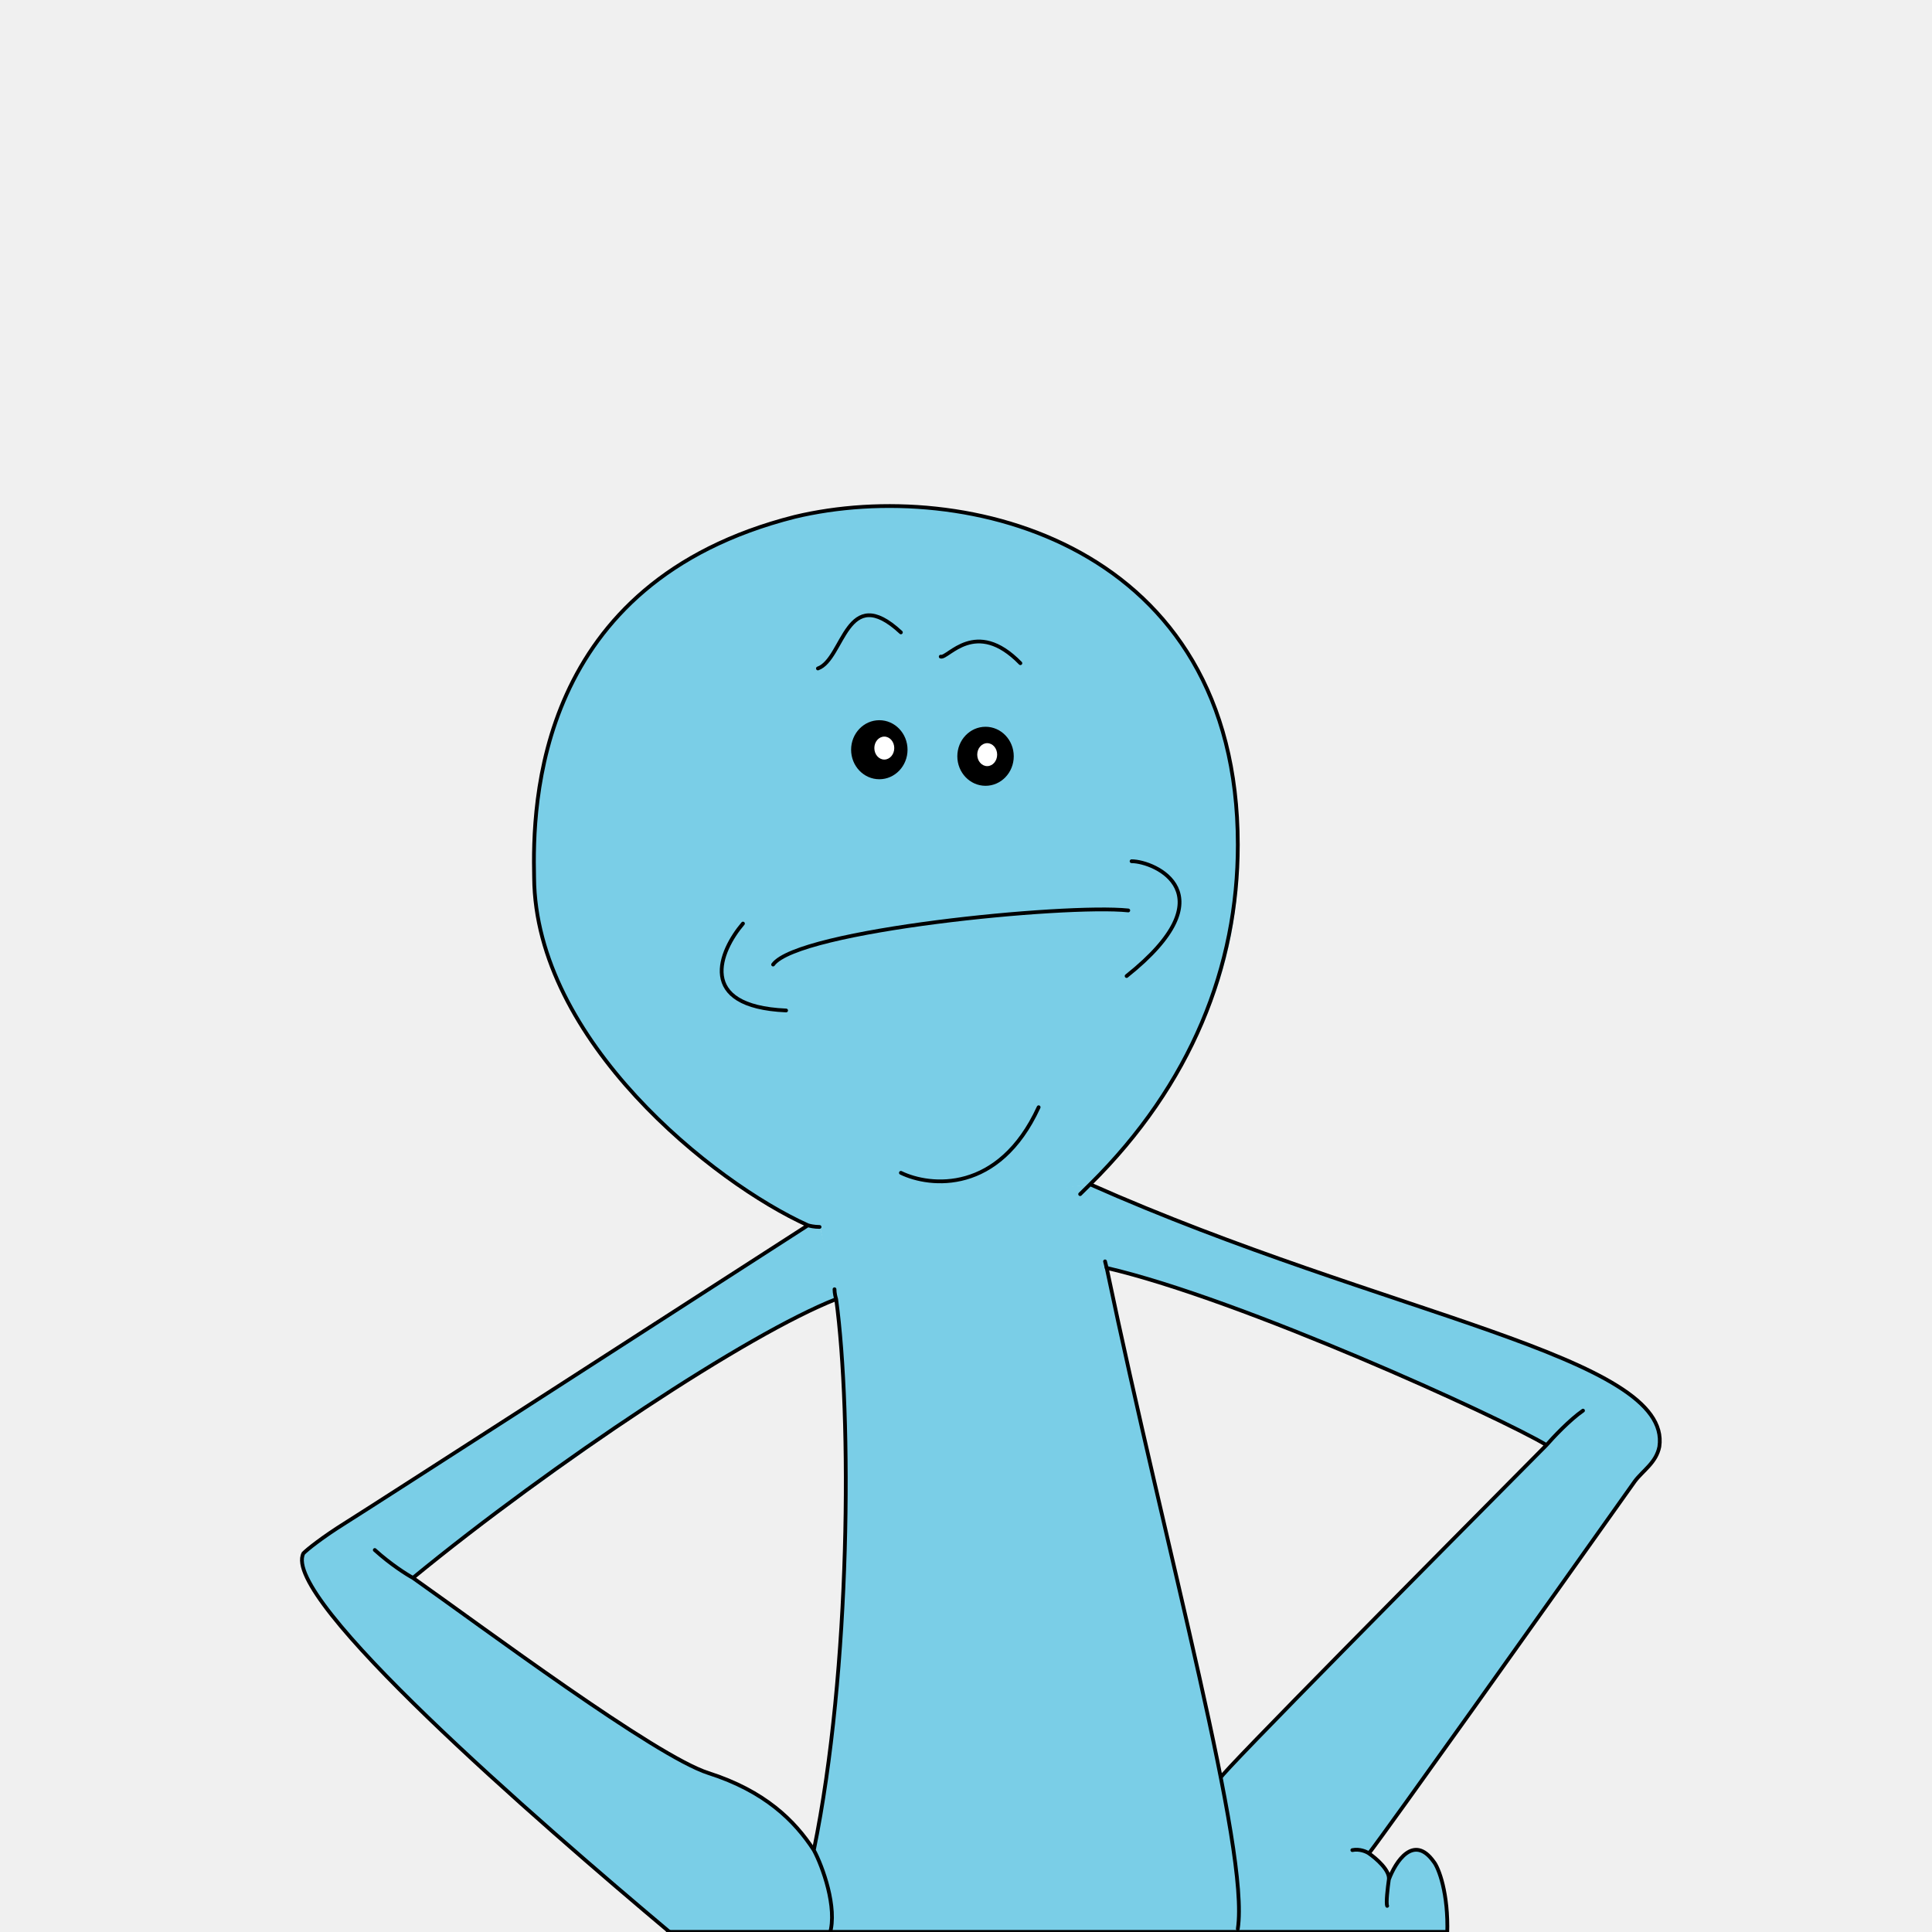
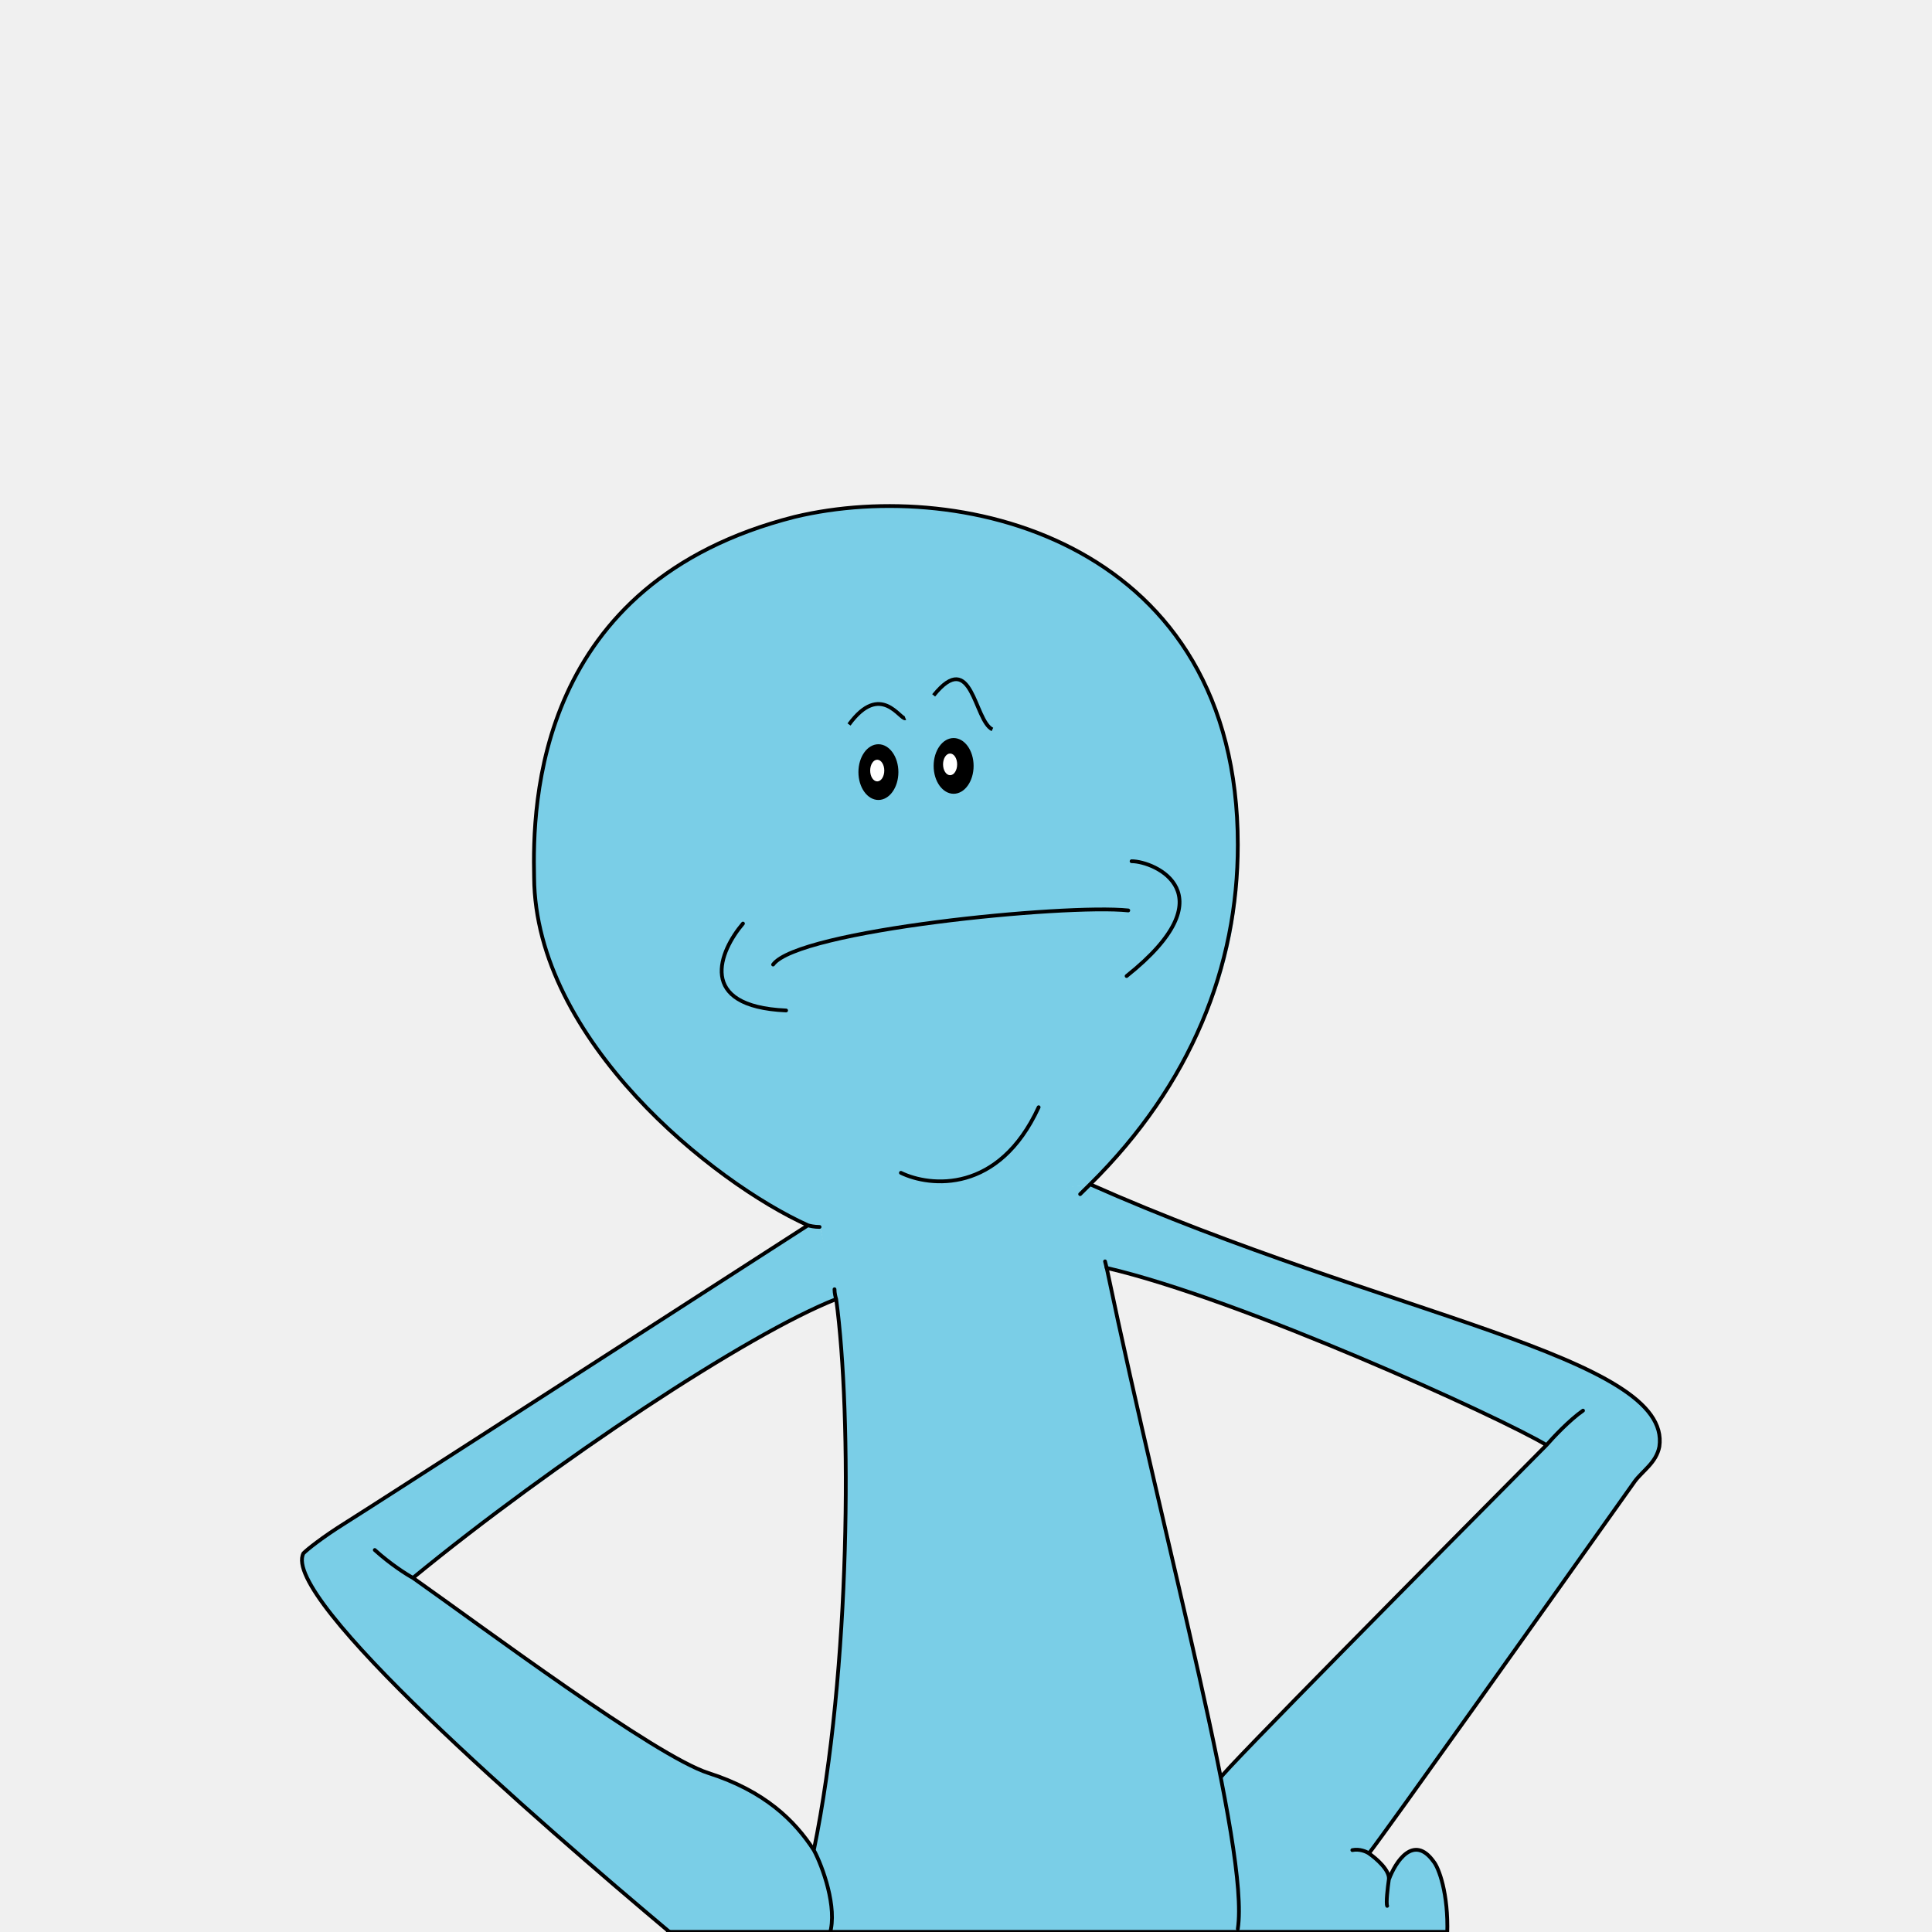
<svg xmlns="http://www.w3.org/2000/svg" width="512" height="512" viewBox="0 0 512 512" fill="none">
  <g clip-path="url(#clip0_73_1977)">
    <path d="M207.959 512.464C227.663 468.309 225.259 382.519 221.594 345.144L216.756 322.545L288.887 313.853C309.119 421.633 328.823 469.7 328.471 512.464H207.959Z" fill="#7ACEE7" />
    <path d="M81.729 409.899C95.804 400.512 177.611 348.041 216.756 322.979L222.034 343.84C191.774 356.357 134.362 398.663 109.438 418.252C134.972 437.362 175.67 466.027 194.764 472.916C216.932 480.912 221.301 502.323 220.714 512.029H177.611C158.259 494.645 66.335 420.166 81.729 409.899Z" fill="#7ACEE7" />
    <path d="M288.447 313.853C385.649 353.836 456.461 365.135 436.668 388.169L362.778 491.169C364.744 492.557 368.433 495.833 368.12 498.246C370.112 489.264 382.932 482.253 383.28 512.5H328.138C328.138 504.677 326.712 485.171 323.193 471.612C344.663 449.294 387.96 404.971 409.867 382.954C382.442 369.337 320.291 340.885 292.845 336.017L288.447 313.853Z" fill="#7ACEE7" />
    <path d="M141.985 237.364C146.56 282.562 191.979 314.432 214.117 324.718L288.887 313.853C323.193 278.651 332.43 244.317 326.712 204.769C320.994 165.221 283.609 130.018 227.312 134.364C171.014 138.71 136.268 180.866 141.985 237.364Z" fill="#7ACEE7" />
    <path d="M204.88 255.617C211.478 246.49 282.29 239.537 299.003 241.275" stroke="black" stroke-linecap="round" />
    <path d="M196.893 244.752C190.736 251.995 184.402 266.743 208.329 267.786" stroke="black" stroke-linecap="round" />
    <path d="M299.883 228.237C306.04 228.237 325.832 236.929 298.563 258.659" stroke="black" stroke-linecap="round" />
    <path d="M238.747 310.811C246.517 314.577 264.697 316.374 275.252 293.427" stroke="black" stroke-linecap="round" />
-     <path d="M216.756 177.148C223.646 174.685 224.233 154.114 238.747 167.587" stroke="black" stroke-linecap="round" />
-     <path d="M249.303 174.015C251.209 174.595 258.539 163.585 270.414 175.754" stroke="black" stroke-linecap="round" />
    <ellipse cx="216.833" cy="324.596" rx="1.021" ry="1.077" fill="#7ACEE7" />
    <path d="M221.594 344.275C198.283 353.401 146.736 387.561 109.438 418.156M221.594 344.275C225.76 374.963 225.491 442.582 215.674 490.3M221.594 344.275C221.447 343.84 221.154 342.71 221.154 341.667M109.438 418.156C127.911 431.194 173.653 465.374 187.727 469.873C202.681 474.654 210.598 482.477 215.674 490.3M109.438 418.156C107.826 417.287 103.545 414.593 99.322 410.768M215.674 490.3C217.941 494.501 222.008 505.546 219.897 512.5M214.117 324.718C176.145 349.2 98.531 399.208 91.845 403.38C85.16 407.552 81.436 410.623 80.41 411.637C74.252 423.372 141.818 482.078 178.03 512.5H219.897M214.117 324.718C189.047 313.418 141.897 275.695 141.546 232.583C141.106 213.026 141.985 154.356 210.598 136.972C255.9 126.107 328.032 144.23 328.032 223.891C328.032 256.055 315.716 287.343 288.887 313.853M214.117 324.718C214.557 324.863 215.788 325.153 217.196 325.153M288.887 313.853C367.176 348.621 443.266 359.486 439.747 383.389C438.932 387.59 435.358 389.743 433.275 392.515C408.541 427.38 367.927 484.491 362.778 491.169M288.887 313.853C288.447 314.288 288.887 313.853 286.248 316.461M362.778 491.169C362.191 490.734 360.304 489.887 358.38 490.3M362.778 491.169C364.684 492.473 368.408 495.689 368.056 498.122M368.056 498.122C367.762 500.15 367.264 504.381 367.616 505.076M368.056 498.122C369.815 493.342 374.653 485.954 379.931 493.342C381.25 494.935 383.885 501.722 383.533 512.5H219.897" stroke="black" stroke-linecap="round" />
    <path d="M409.839 382.954C397.524 375.566 328.911 344.275 293.285 336.017C309.119 411.637 331.198 490.3 328.032 511.16M409.839 382.954C381.25 411.782 323.543 470 323.543 471.043M409.839 382.954C411.598 380.926 415.997 376.261 419.515 373.827" stroke="black" stroke-linecap="round" />
    <path d="M293.285 336.018L292.846 334.279" stroke="black" stroke-linecap="round" />
-     <ellipse cx="233.029" cy="198.685" rx="7.477" ry="7.823" fill="black" />
-     <ellipse cx="261.178" cy="200.423" rx="7.477" ry="7.823" fill="black" />
-     <ellipse cx="234.349" cy="198.25" rx="2.639" ry="3.042" fill="white" />
-     <ellipse cx="261.618" cy="199.988" rx="2.639" ry="3.042" fill="white" />
    <path d="M177.009 511.962L383.28 511.962" stroke="black" stroke-linecap="round" />
+     <path d="M263 193.311C258.12 190.986 257.705 171.567 247.426 184.285" stroke="black" />
+     <path d="M239.951 190.353C238.601 190.9 233.41 180.507 225 191.994" stroke="black" />
+     <ellipse cx="5.295" cy="7.385" rx="5.295" ry="7.385" transform="matrix(-1 0 0 1 258.016 195.59)" fill="black" />
+     <ellipse cx="5.295" cy="7.385" rx="5.295" ry="7.385" transform="matrix(-1 0 0 1 238.082 197.231)" fill="black" />
+     <ellipse cx="1.869" cy="2.872" rx="1.869" ry="2.872" transform="matrix(-1 0 0 1 253.656 199.692)" fill="white" />
+     <ellipse cx="1.869" cy="2.872" rx="1.869" ry="2.872" transform="matrix(-1 0 0 1 234.344 201.333)" fill="white" />
  </g>
  <defs>
    <clipPath id="clip0_73_1977">
      <rect width="512" height="512" fill="white" />
    </clipPath>
  </defs>
</svg>
